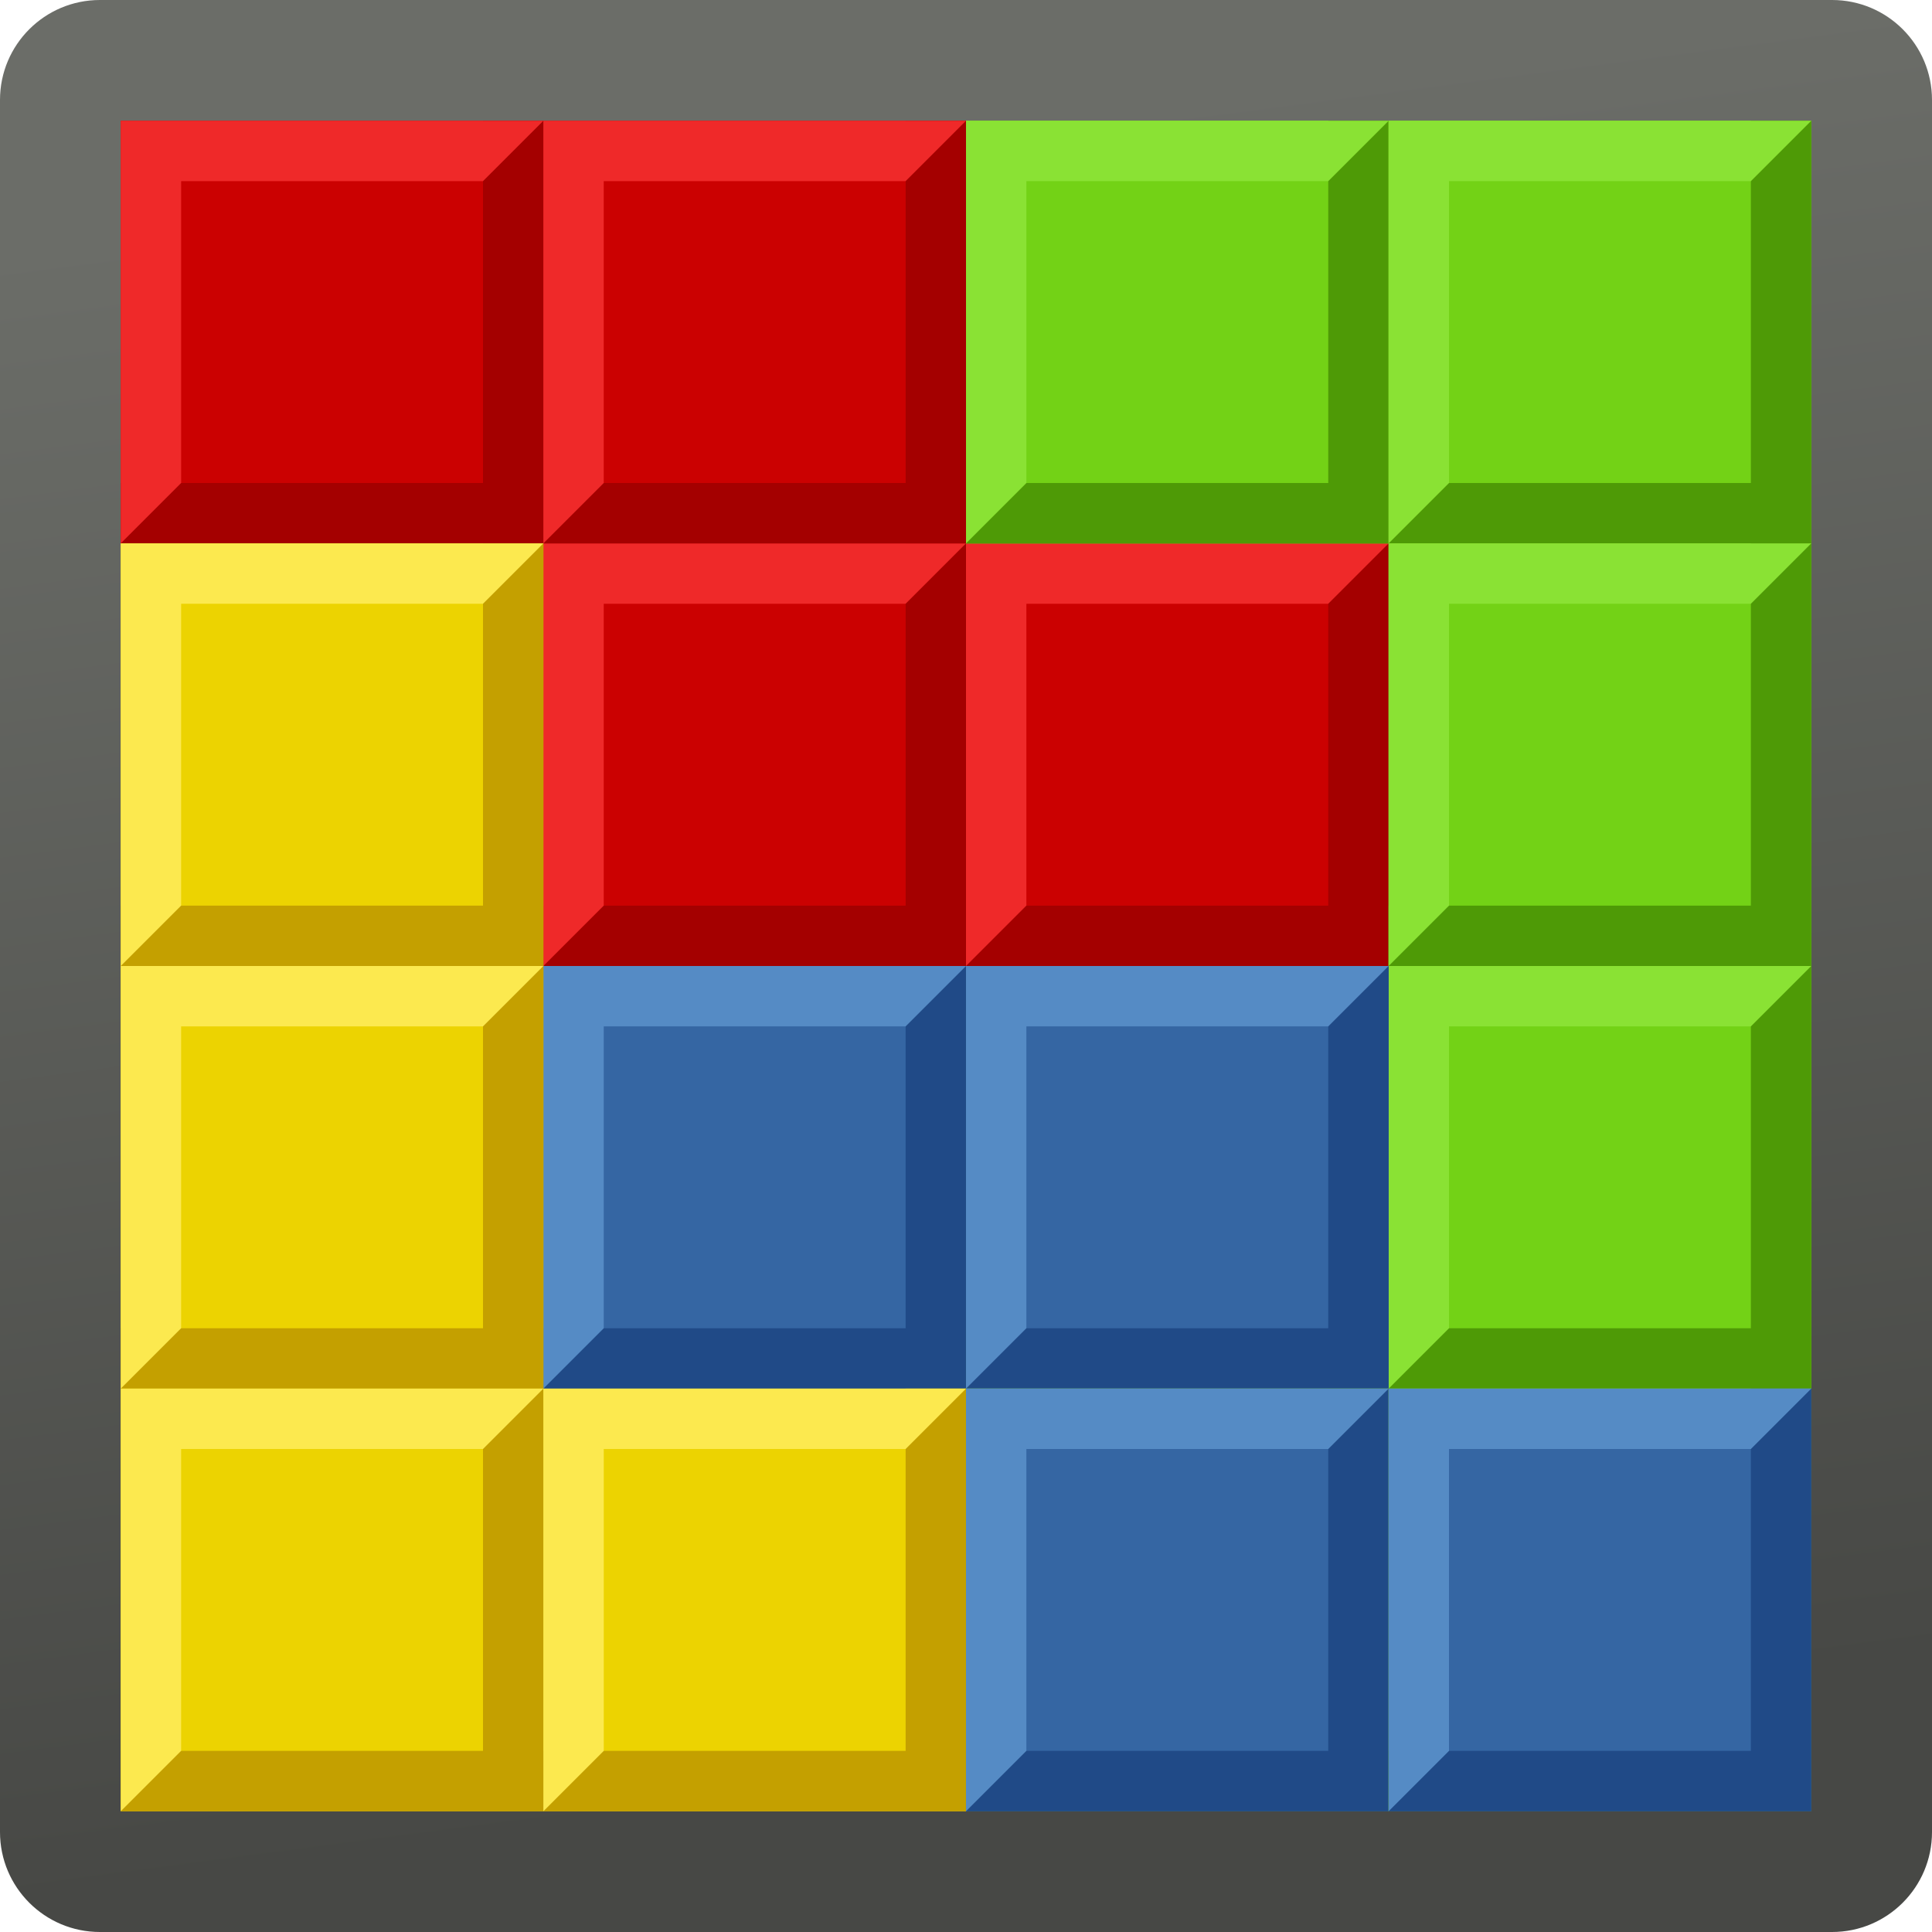
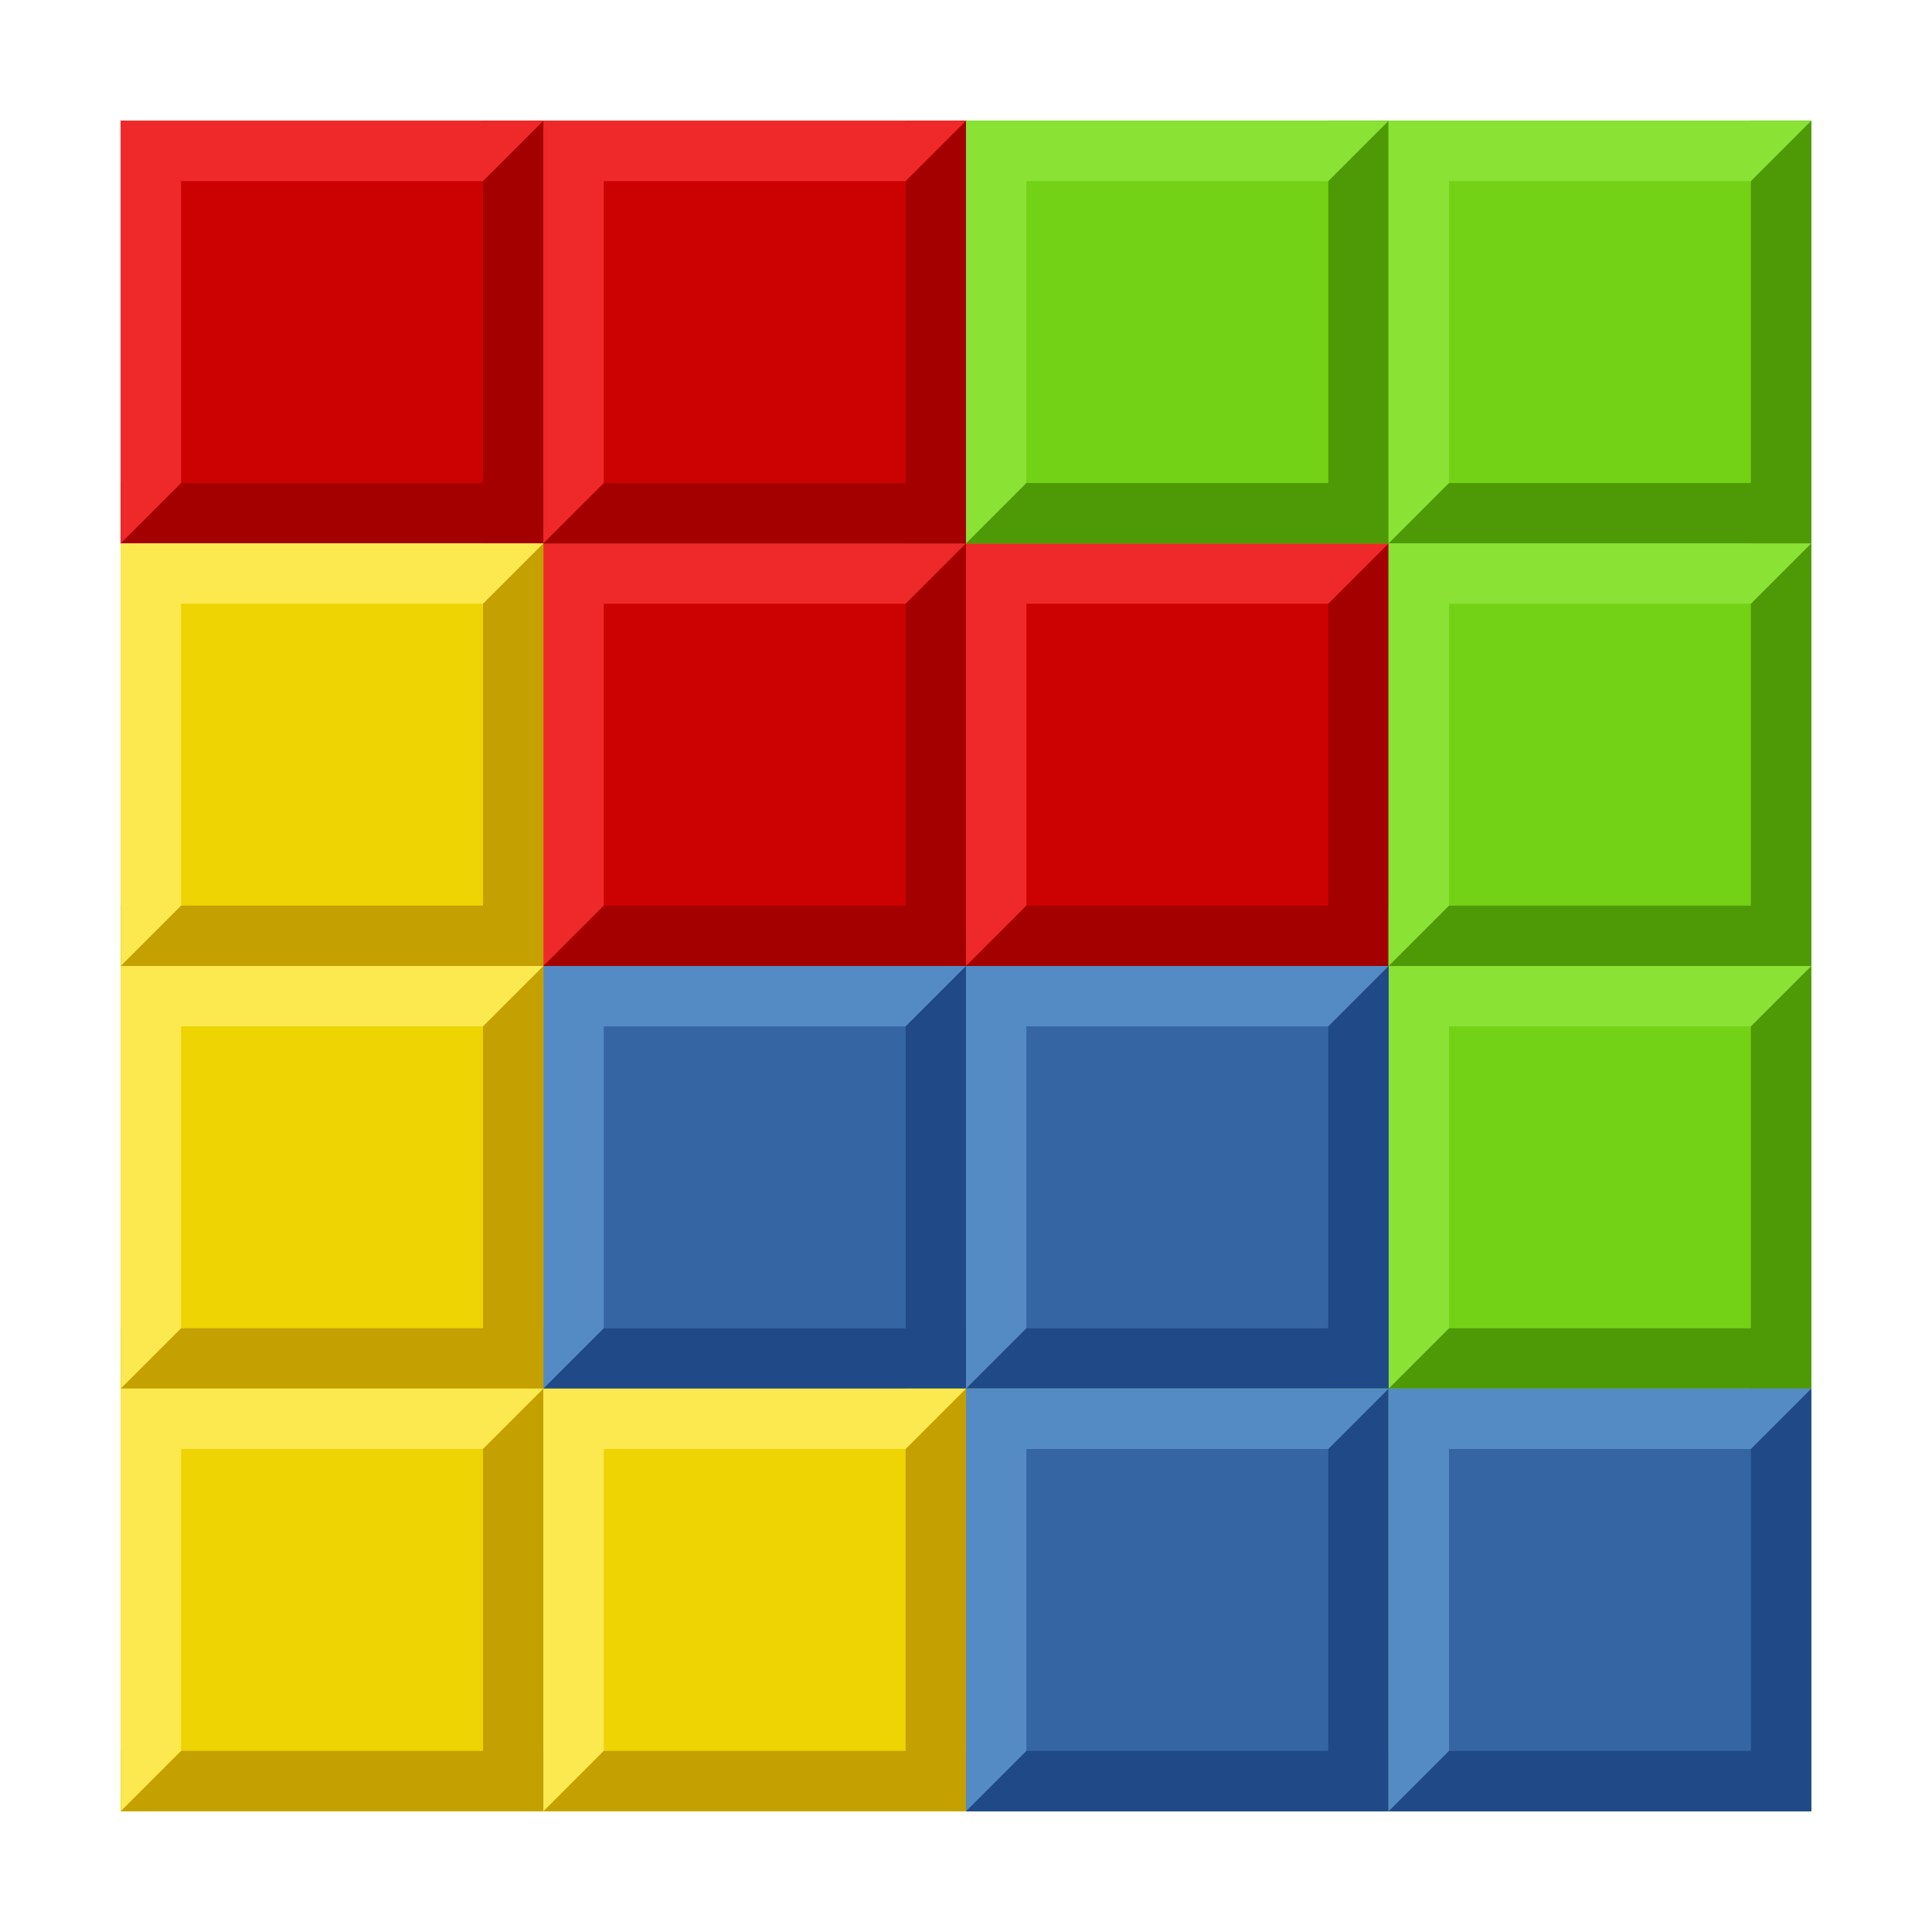
<svg xmlns="http://www.w3.org/2000/svg" xmlns:xlink="http://www.w3.org/1999/xlink" height="32" width="32" version="1.1">
-   <defs>
-     <linearGradient id="linearGradient3829" x1="26.159" gradientUnits="userSpaceOnUse" y1="41.492" gradientTransform="matrix(0.7619065,0,0,0.7619064,-2.285757,-2.285754)" x2="21.49" y2="6.061">
-       <stop stop-color="#474845" offset="0" />
-       <stop stop-color="#6b6d68" offset="1" />
-     </linearGradient>
-   </defs>
-   <rect rx="1.655" ry="1.655" height="32" width="32" y="5.2736E-16" x="0" fill="url(#linearGradient3829)" />
  <g id="g3626" transform="translate(17,-13)">
-     <rect opacity="0.99" fill-rule="evenodd" rx="0.93" ry="0" height="7" width="7" y="15" x="-15" fill="#C00" />
-     <path d="m-15,22,0-1,6,0,0-6,1,0,0,7z" fill="#a40000" />
-     <path d="m-15,22,0-7,7,0-1,1-5,0,0,5z" fill="#ef2929" />
+     <rect opacity=".99" fill-rule="evenodd" rx=".93" ry="0" height="7" width="7" y="15" x="-15" fill="#C00" />
+     <path d="m-15 22v-1h6v-6h1v7z" fill="#a40000" />
+     <path d="m-15 22v-7h7l-1 1h-5v5z" fill="#ef2929" />
  </g>
  <use xlink:href="#g3626" transform="translate(14,7)" height="32" width="32" y="0" x="0" />
-   <use xlink:href="#g3626" transform="translate(7.000001,7)" height="32" width="32" y="0" x="0" />
-   <use xlink:href="#g3626" transform="translate(7,0)" height="32" width="32" y="0" x="0" />
+   <use xlink:href="#g3626" transform="translate(7.000001 7)" height="32" width="32" y="0" x="0" />
+   <use xlink:href="#g3626" transform="translate(7)" height="32" width="32" y="0" x="0" />
  <g id="g3667" transform="translate(17,2)">
-     <rect opacity="0.99" fill-rule="evenodd" rx="0.93" ry="0" height="7" width="7" y="7" x="-15" fill="#edd400" />
-     <path d="m-15,14,0-1,6,0,0-6,1,0,0,7z" fill="#c4a000" />
-     <path d="m-15,14,0-7,7,0-1,1-5,0,0,5z" fill="#fce94f" />
+     <rect opacity=".99" fill-rule="evenodd" rx=".93" ry="0" height="7" width="7" y="7" x="-15" fill="#edd400" />
+     <path d="m-15 14v-1h6v-6h1v7z" fill="#c4a000" />
+     <path d="m-15 14v-7h7l-1 1h-5v5z" fill="#fce94f" />
  </g>
-   <g id="g3742" transform="translate(30.94915,-5.050848)">
-     <rect opacity="0.99" fill-rule="evenodd" rx="0.93" ry="0" height="7" width="7" y="7.051" x="-14.949" fill="#73d216" />
-     <path d="m-14.949,14.051,0-1,6,0,0-6,1,0,0,7z" fill="#4e9a06" />
-     <path d="m-14.949,14.051,0-7,7,0-1,1-5,0,0,5z" fill="#8ae234" />
-     <rect opacity="0.99" fill-rule="evenodd" rx="0.93" ry="0" height="7" width="7" y="7.051" x="-14.949" fill="#73d216" />
-     <path d="m-14.949,14.051,0-1,6,0,0-6,1,0,0,7z" fill="#4e9a06" />
-     <path d="m-14.949,14.051,0-7,7,0-1,1-5,0,0,5z" fill="#8ae234" />
+   <g id="g3742" transform="translate(30.94915 -5.050848)">
+     <rect opacity=".99" fill-rule="evenodd" rx=".93" ry="0" height="7" width="7" y="7.051" x="-14.949" fill="#73d216" />
+     <path d="m-14.949 14.051v-1h6v-6h1v7z" fill="#4e9a06" />
+     <path d="m-14.949 14.051v-7h7l-1 1h-5v5z" fill="#8ae234" />
+     <rect opacity=".99" fill-rule="evenodd" rx=".93" ry="0" height="7" width="7" y="7.051" x="-14.949" fill="#73d216" />
+     <path d="m-14.949 14.051v-1h6v-6h1v7z" fill="#4e9a06" />
+     <path d="m-14.949 14.051v-7h7l-1 1h-5v5z" fill="#8ae234" />
  </g>
-   <g id="g5179" transform="translate(24.01695,8.966102)">
-     <rect opacity="0.99" fill-rule="evenodd" rx="0.93" ry="0" height="7" width="7" y="7.034" x="-15.017" fill="#73d216" />
-     <path d="m-15.017,14.034,0-1,6,0,0-6,1,0,0,7z" fill="#4e9a06" />
-     <path d="m-15.017,14.034,0-7,7,0-1,1-5,0,0,5z" fill="#8ae234" />
-     <rect opacity="0.99" fill-rule="evenodd" rx="0.93" ry="0" height="7" width="7" y="7.034" x="-15.017" fill="#3465a4" />
-     <path d="m-15.017,14.034,0-1,6,0,0-6,1,0,0,7z" fill="#204a87" />
-     <path d="m-15.017,14.034,0-7,7,0-1,1-5,0,0,5z" fill="#558bc5" />
+   <g id="g5179" transform="translate(24.01695 8.966102)">
+     <rect opacity=".99" fill-rule="evenodd" rx=".93" ry="0" height="7" width="7" y="7.034" x="-15.017" fill="#73d216" />
+     <path d="m-15.017 14.034v-1h6v-6h1v7z" fill="#4e9a06" />
+     <path d="m-15.017 14.034v-7h7l-1 1h-5v5z" fill="#8ae234" />
+     <rect opacity=".99" fill-rule="evenodd" rx=".93" ry="0" height="7" width="7" y="7.034" x="-15.017" fill="#3465a4" />
+     <path d="m-15.017 14.034v-1h6v-6h1v7z" fill="#204a87" />
+     <path d="m-15.017 14.034v-7h7l-1 1h-5v5z" fill="#558bc5" />
  </g>
  <use xlink:href="#g3667" transform="translate(0,7)" height="32" width="32" y="0" x="0" />
  <use xlink:href="#g3667" transform="translate(0,14)" height="32" width="32" y="0" x="0" />
  <use xlink:href="#g3667" transform="translate(7,14)" height="32" width="32" y="0" x="0" />
-   <use xlink:href="#g3742" transform="translate(7,0)" height="32" width="32" y="0" x="0" />
+   <use xlink:href="#g3742" transform="translate(7)" height="32" width="32" y="0" x="0" />
  <use xlink:href="#g3742" transform="translate(7,7)" height="32" width="32" y="0" x="0" />
  <use xlink:href="#g3742" transform="translate(7,14)" height="32" width="32" y="0" x="0" />
-   <use xlink:href="#g5179" transform="translate(7,0)" height="32" width="32" y="0" x="0" />
+   <use xlink:href="#g5179" transform="translate(7)" height="32" width="32" y="0" x="0" />
  <use xlink:href="#g5179" transform="translate(7,7)" height="32" width="32" y="0" x="0" />
  <use xlink:href="#g5179" transform="translate(14,7)" height="32" width="32" y="0" x="0" />
</svg>
